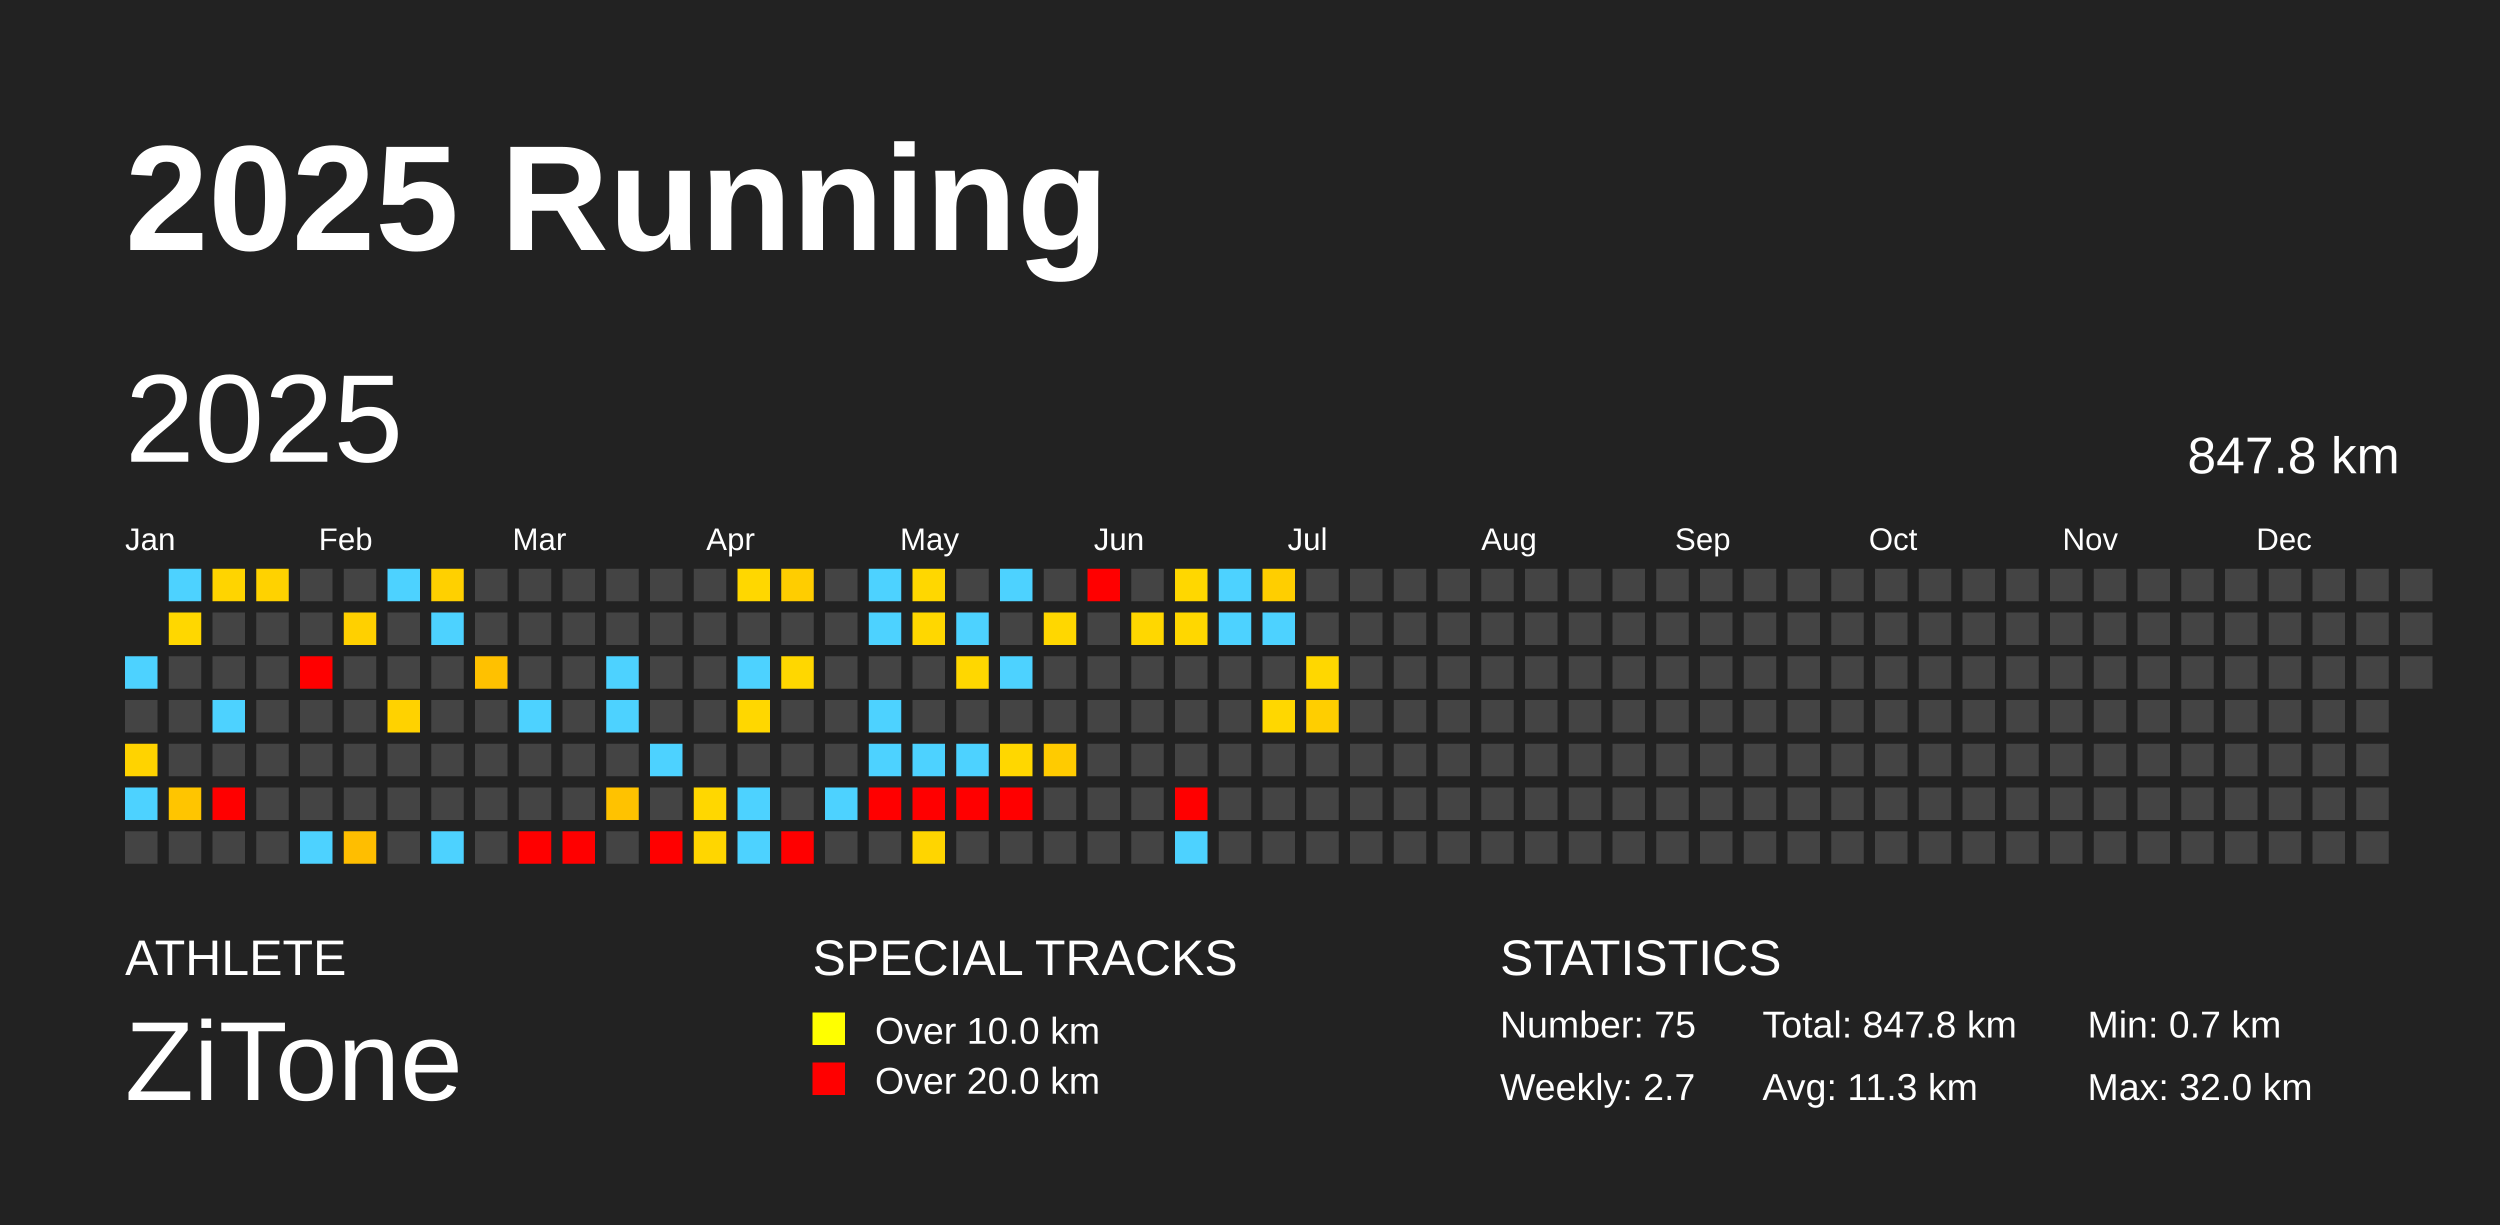
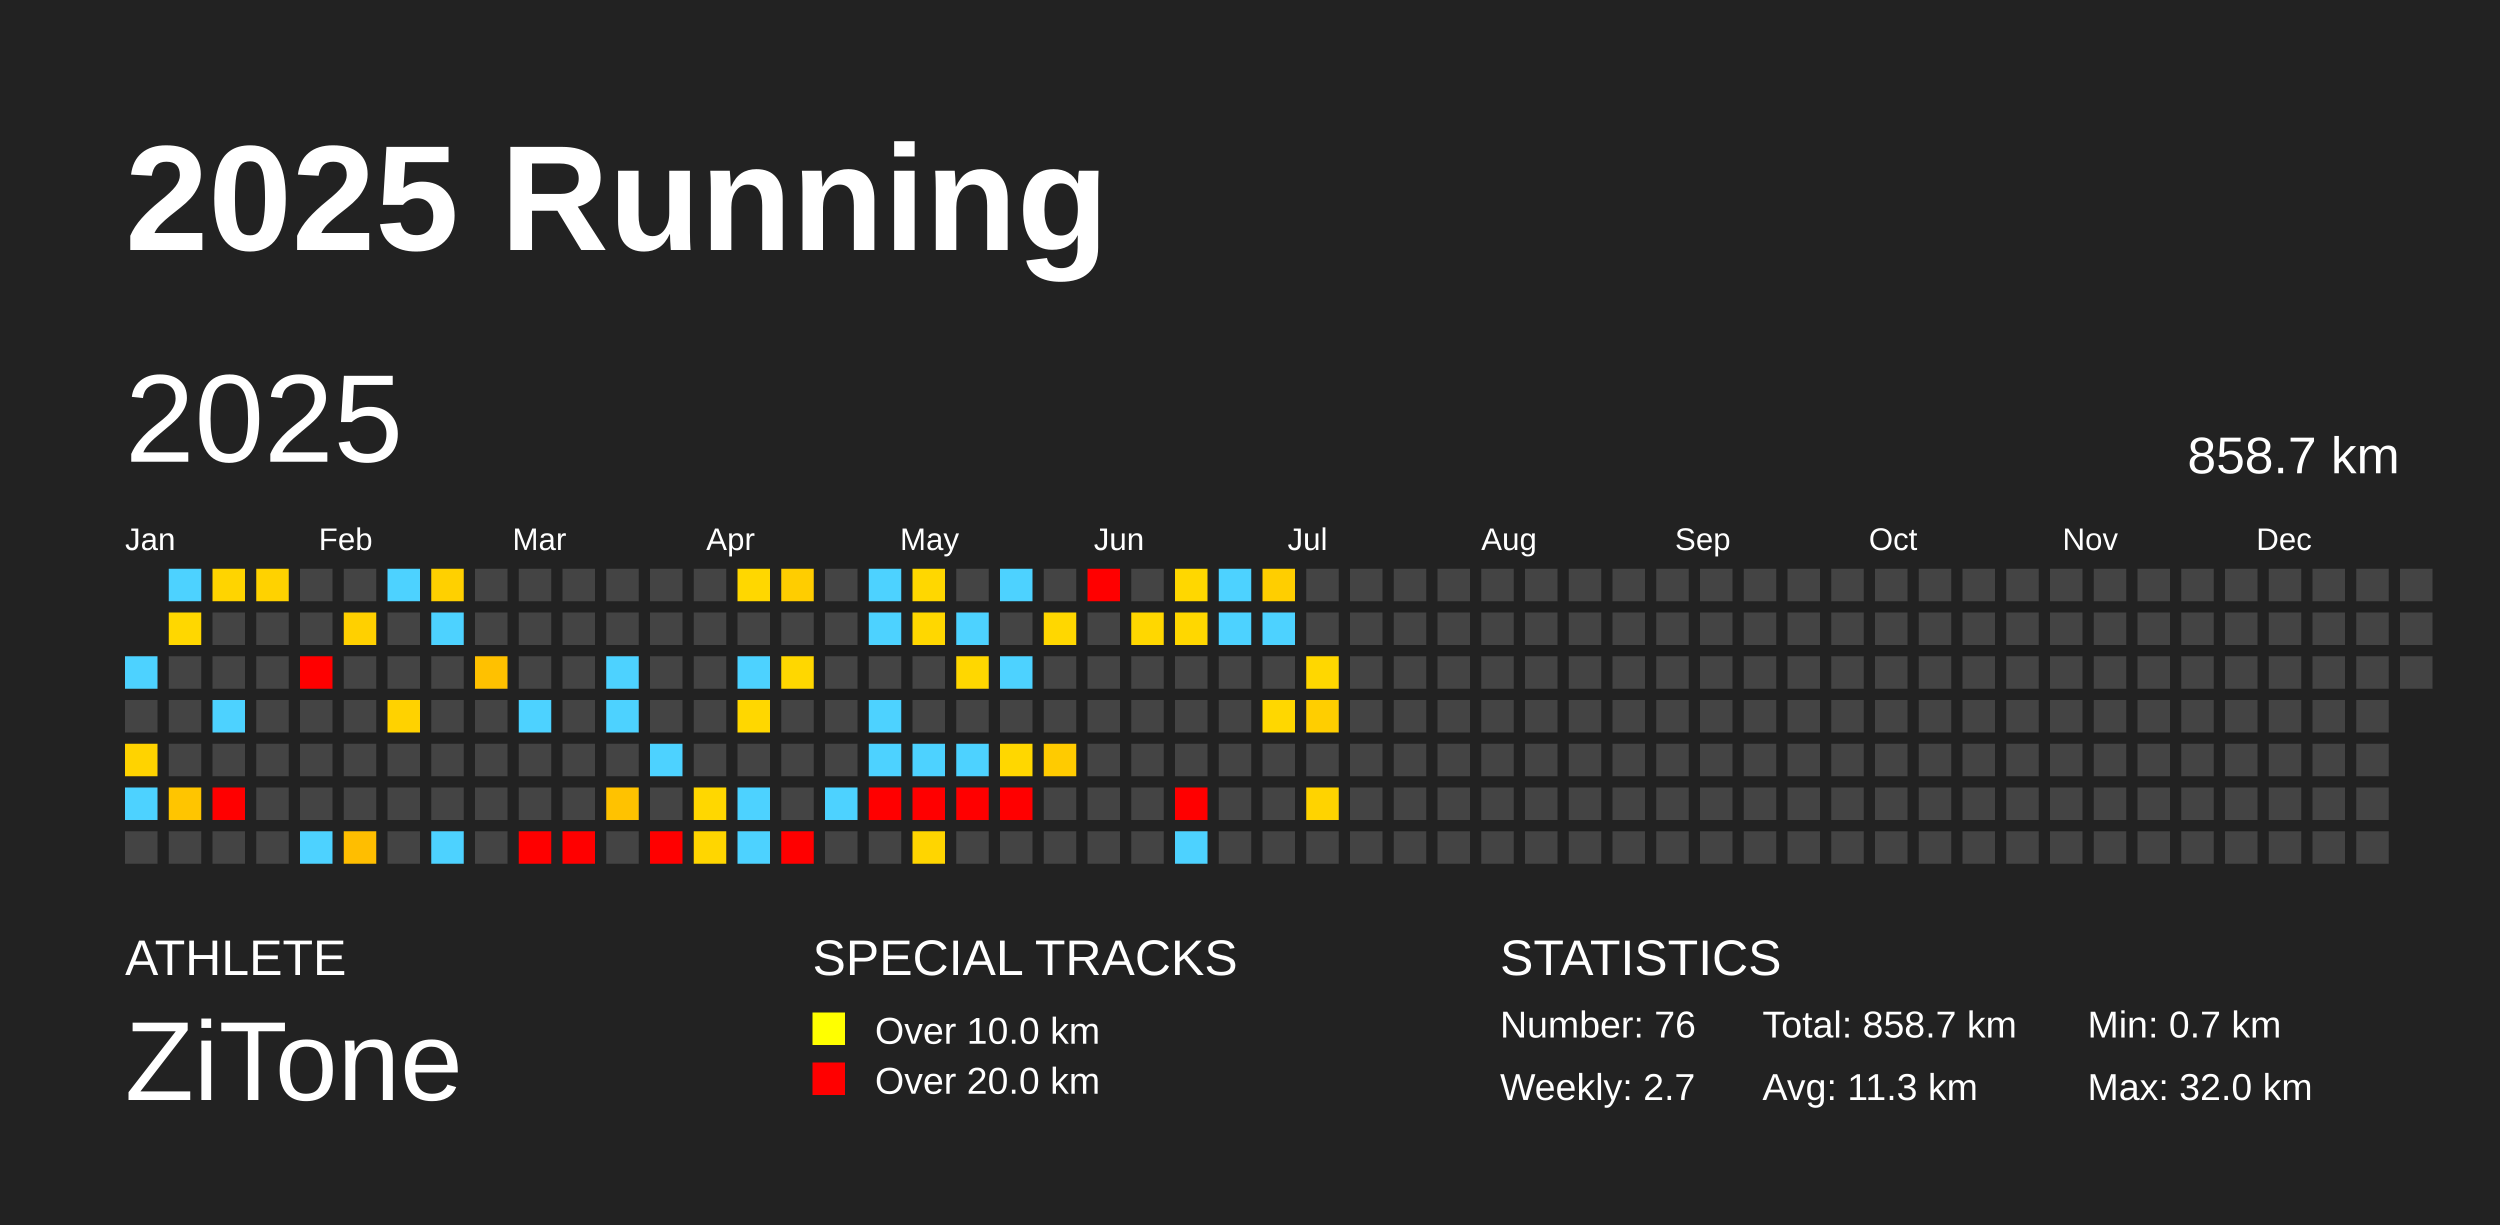
<svg xmlns="http://www.w3.org/2000/svg" baseProfile="full" height="98mm" version="1.1" viewBox="0,0,200,98" width="200mm">
  <defs />
  <rect fill="#222222" height="98" width="200" x="0" y="0" />
  <text fill="#FFFFFF" style="font-size:12px; font-family:Arial; font-weight:bold;" x="10" y="20">2025 Running</text>
  <text fill="#FFFFFF" style="font-size:4px; font-family:Arial" x="10" y="78">ATHLETE</text>
  <text fill="#FFFFFF" style="font-size:9px; font-family:Arial" x="10" y="88">ZiTone</text>
  <text fill="#FFFFFF" style="font-size:4px; font-family:Arial" x="65" y="78">SPECIAL TRACKS</text>
  <rect fill="yellow" height="2.6" width="2.6" x="65" y="81" />
  <text fill="#FFFFFF" style="font-size:3px; font-family:Arial" x="70" y="83.5">Over 10.0 km</text>
  <rect fill="red" height="2.6" width="2.6" x="65" y="85" />
  <text fill="#FFFFFF" style="font-size:3px; font-family:Arial" x="70" y="87.5">Over 20.0 km</text>
  <text fill="#FFFFFF" style="font-size:4px; font-family:Arial" x="120" y="78">STATISTICS</text>
-   <text fill="#FFFFFF" style="font-size:3px; font-family:Arial" x="120" y="83">Number: 75</text>
+   <text fill="#FFFFFF" style="font-size:3px; font-family:Arial" x="120" y="83">Number: 76</text>
  <text fill="#FFFFFF" style="font-size:3px; font-family:Arial" x="120" y="88">Weekly: 2.7</text>
-   <text fill="#FFFFFF" style="font-size:3px; font-family:Arial" x="141" y="83">Total: 847.8 km</text>
+   <text fill="#FFFFFF" style="font-size:3px; font-family:Arial" x="141" y="83">Total: 858.7 km</text>
  <text fill="#FFFFFF" style="font-size:3px; font-family:Arial" x="141" y="88">Avg: 11.3 km</text>
  <text fill="#FFFFFF" style="font-size:3px; font-family:Arial" x="167" y="83">Min: 0.7 km</text>
  <text fill="#FFFFFF" style="font-size:3px; font-family:Arial" x="167" y="88">Max: 32.0 km</text>
  <text dominant-baseline="hanging" fill="#FFFFFF" style="font-size:10.0px; font-family:Arial;" x="10" y="30">2025</text>
-   <text dominant-baseline="hanging" fill="#FFFFFF" style="font-size:4.125px; font-family:Arial;" x="175" y="35">847.8 km</text>
+   <text dominant-baseline="hanging" fill="#FFFFFF" style="font-size:4.125px; font-family:Arial;" x="175" y="35">858.7 km</text>
  <text fill="#FFFFFF" style="font-size:2.5px; font-family:Arial" x="10.0" y="44">Jan</text>
  <text fill="#FFFFFF" style="font-size:2.5px; font-family:Arial" x="25.5" y="44">Feb</text>
  <text fill="#FFFFFF" style="font-size:2.5px; font-family:Arial" x="41.0" y="44">Mar</text>
  <text fill="#FFFFFF" style="font-size:2.5px; font-family:Arial" x="56.5" y="44">Apr</text>
  <text fill="#FFFFFF" style="font-size:2.5px; font-family:Arial" x="72.0" y="44">May</text>
  <text fill="#FFFFFF" style="font-size:2.5px; font-family:Arial" x="87.5" y="44">Jun</text>
  <text fill="#FFFFFF" style="font-size:2.5px; font-family:Arial" x="103.0" y="44">Jul</text>
  <text fill="#FFFFFF" style="font-size:2.5px; font-family:Arial" x="118.5" y="44">Aug</text>
  <text fill="#FFFFFF" style="font-size:2.5px; font-family:Arial" x="134.0" y="44">Sep</text>
  <text fill="#FFFFFF" style="font-size:2.5px; font-family:Arial" x="149.5" y="44">Oct</text>
  <text fill="#FFFFFF" style="font-size:2.5px; font-family:Arial" x="165.0" y="44">Nov</text>
  <text fill="#FFFFFF" style="font-size:2.5px; font-family:Arial" x="180.5" y="44">Dec</text>
  <rect fill="#4dd2ff" height="2.6" width="2.6" x="10.0" y="52.5" />
  <rect fill="#444444" height="2.6" width="2.6" x="10.0" y="56.0" />
  <rect fill="#ffd300" height="2.6" width="2.6" x="10.0" y="59.5" />
  <rect fill="#4dd2ff" height="2.6" width="2.6" x="10.0" y="63.0" />
  <rect fill="#444444" height="2.6" width="2.6" x="10.0" y="66.5" />
  <rect fill="#4dd2ff" height="2.6" width="2.6" x="13.5" y="45.5" />
  <rect fill="#ffd700" height="2.6" width="2.6" x="13.5" y="49.0" />
  <rect fill="#444444" height="2.6" width="2.6" x="13.5" y="52.5" />
  <rect fill="#444444" height="2.6" width="2.6" x="13.5" y="56.0" />
  <rect fill="#444444" height="2.6" width="2.6" x="13.5" y="59.5" />
  <rect fill="#ffc500" height="2.6" width="2.6" x="13.5" y="63.0" />
  <rect fill="#444444" height="2.6" width="2.6" x="13.5" y="66.5" />
  <rect fill="#ffd400" height="2.6" width="2.6" x="17.0" y="45.5" />
  <rect fill="#444444" height="2.6" width="2.6" x="17.0" y="49.0" />
  <rect fill="#444444" height="2.6" width="2.6" x="17.0" y="52.5" />
  <rect fill="#4dd2ff" height="2.6" width="2.6" x="17.0" y="56.0" />
  <rect fill="#444444" height="2.6" width="2.6" x="17.0" y="59.5" />
  <rect fill="red" height="2.6" width="2.6" x="17.0" y="63.0" />
  <rect fill="#444444" height="2.6" width="2.6" x="17.0" y="66.5" />
  <rect fill="#ffd200" height="2.6" width="2.6" x="20.5" y="45.5" />
  <rect fill="#444444" height="2.6" width="2.6" x="20.5" y="49.0" />
  <rect fill="#444444" height="2.6" width="2.6" x="20.5" y="52.5" />
  <rect fill="#444444" height="2.6" width="2.6" x="20.5" y="56.0" />
  <rect fill="#444444" height="2.6" width="2.6" x="20.5" y="59.5" />
  <rect fill="#444444" height="2.6" width="2.6" x="20.5" y="63.0" />
  <rect fill="#444444" height="2.6" width="2.6" x="20.5" y="66.5" />
  <rect fill="#444444" height="2.6" width="2.6" x="24.0" y="45.5" />
  <rect fill="#444444" height="2.6" width="2.6" x="24.0" y="49.0" />
  <rect fill="red" height="2.6" width="2.6" x="24.0" y="52.5" />
  <rect fill="#444444" height="2.6" width="2.6" x="24.0" y="56.0" />
  <rect fill="#444444" height="2.6" width="2.6" x="24.0" y="59.5" />
  <rect fill="#444444" height="2.6" width="2.6" x="24.0" y="63.0" />
  <rect fill="#4dd2ff" height="2.6" width="2.6" x="24.0" y="66.5" />
  <rect fill="#444444" height="2.6" width="2.6" x="27.5" y="45.5" />
  <rect fill="#ffd000" height="2.6" width="2.6" x="27.5" y="49.0" />
  <rect fill="#444444" height="2.6" width="2.6" x="27.5" y="52.5" />
  <rect fill="#444444" height="2.6" width="2.6" x="27.5" y="56.0" />
  <rect fill="#444444" height="2.6" width="2.6" x="27.5" y="59.5" />
  <rect fill="#444444" height="2.6" width="2.6" x="27.5" y="63.0" />
  <rect fill="#ffbe00" height="2.6" width="2.6" x="27.5" y="66.5" />
  <rect fill="#4dd2ff" height="2.6" width="2.6" x="31.0" y="45.5" />
  <rect fill="#444444" height="2.6" width="2.6" x="31.0" y="49.0" />
  <rect fill="#444444" height="2.6" width="2.6" x="31.0" y="52.5" />
  <rect fill="#ffd200" height="2.6" width="2.6" x="31.0" y="56.0" />
  <rect fill="#444444" height="2.6" width="2.6" x="31.0" y="59.5" />
  <rect fill="#444444" height="2.6" width="2.6" x="31.0" y="63.0" />
  <rect fill="#444444" height="2.6" width="2.6" x="31.0" y="66.5" />
  <rect fill="#ffd000" height="2.6" width="2.6" x="34.5" y="45.5" />
  <rect fill="#4dd2ff" height="2.6" width="2.6" x="34.5" y="49.0" />
  <rect fill="#444444" height="2.6" width="2.6" x="34.5" y="52.5" />
  <rect fill="#444444" height="2.6" width="2.6" x="34.5" y="56.0" />
  <rect fill="#444444" height="2.6" width="2.6" x="34.5" y="59.5" />
  <rect fill="#444444" height="2.6" width="2.6" x="34.5" y="63.0" />
  <rect fill="#4dd2ff" height="2.6" width="2.6" x="34.5" y="66.5" />
  <rect fill="#444444" height="2.6" width="2.6" x="38.0" y="45.5" />
  <rect fill="#444444" height="2.6" width="2.6" x="38.0" y="49.0" />
  <rect fill="#ffc100" height="2.6" width="2.6" x="38.0" y="52.5" />
  <rect fill="#444444" height="2.6" width="2.6" x="38.0" y="56.0" />
  <rect fill="#444444" height="2.6" width="2.6" x="38.0" y="59.5" />
  <rect fill="#444444" height="2.6" width="2.6" x="38.0" y="63.0" />
  <rect fill="#444444" height="2.6" width="2.6" x="38.0" y="66.5" />
  <rect fill="#444444" height="2.6" width="2.6" x="41.5" y="45.5" />
  <rect fill="#444444" height="2.6" width="2.6" x="41.5" y="49.0" />
  <rect fill="#444444" height="2.6" width="2.6" x="41.5" y="52.5" />
  <rect fill="#4dd2ff" height="2.6" width="2.6" x="41.5" y="56.0" />
  <rect fill="#444444" height="2.6" width="2.6" x="41.5" y="59.5" />
  <rect fill="#444444" height="2.6" width="2.6" x="41.5" y="63.0" />
  <rect fill="red" height="2.6" width="2.6" x="41.5" y="66.5" />
  <rect fill="#444444" height="2.6" width="2.6" x="45.0" y="45.5" />
  <rect fill="#444444" height="2.6" width="2.6" x="45.0" y="49.0" />
  <rect fill="#444444" height="2.6" width="2.6" x="45.0" y="52.5" />
  <rect fill="#444444" height="2.6" width="2.6" x="45.0" y="56.0" />
  <rect fill="#444444" height="2.6" width="2.6" x="45.0" y="59.5" />
  <rect fill="#444444" height="2.6" width="2.6" x="45.0" y="63.0" />
  <rect fill="red" height="2.6" width="2.6" x="45.0" y="66.5" />
  <rect fill="#444444" height="2.6" width="2.6" x="48.5" y="45.5" />
  <rect fill="#444444" height="2.6" width="2.6" x="48.5" y="49.0" />
  <rect fill="#4dd2ff" height="2.6" width="2.6" x="48.5" y="52.5" />
  <rect fill="#4dd2ff" height="2.6" width="2.6" x="48.5" y="56.0" />
  <rect fill="#444444" height="2.6" width="2.6" x="48.5" y="59.5" />
  <rect fill="#ffc200" height="2.6" width="2.6" x="48.5" y="63.0" />
  <rect fill="#444444" height="2.6" width="2.6" x="48.5" y="66.5" />
  <rect fill="#444444" height="2.6" width="2.6" x="52.0" y="45.5" />
  <rect fill="#444444" height="2.6" width="2.6" x="52.0" y="49.0" />
  <rect fill="#444444" height="2.6" width="2.6" x="52.0" y="52.5" />
  <rect fill="#444444" height="2.6" width="2.6" x="52.0" y="56.0" />
  <rect fill="#4dd2ff" height="2.6" width="2.6" x="52.0" y="59.5" />
  <rect fill="#444444" height="2.6" width="2.6" x="52.0" y="63.0" />
  <rect fill="red" height="2.6" width="2.6" x="52.0" y="66.5" />
  <rect fill="#444444" height="2.6" width="2.6" x="55.5" y="45.5" />
  <rect fill="#444444" height="2.6" width="2.6" x="55.5" y="49.0" />
  <rect fill="#444444" height="2.6" width="2.6" x="55.5" y="52.5" />
  <rect fill="#444444" height="2.6" width="2.6" x="55.5" y="56.0" />
  <rect fill="#444444" height="2.6" width="2.6" x="55.5" y="59.5" />
  <rect fill="#ffd700" height="2.6" width="2.6" x="55.5" y="63.0" />
  <rect fill="#ffd600" height="2.6" width="2.6" x="55.5" y="66.5" />
  <rect fill="#ffd700" height="2.6" width="2.6" x="59.0" y="45.5" />
  <rect fill="#444444" height="2.6" width="2.6" x="59.0" y="49.0" />
  <rect fill="#4dd2ff" height="2.6" width="2.6" x="59.0" y="52.5" />
  <rect fill="#ffd700" height="2.6" width="2.6" x="59.0" y="56.0" />
  <rect fill="#444444" height="2.6" width="2.6" x="59.0" y="59.5" />
  <rect fill="#4dd2ff" height="2.6" width="2.6" x="59.0" y="63.0" />
  <rect fill="#4dd2ff" height="2.6" width="2.6" x="59.0" y="66.5" />
  <rect fill="#ffcd00" height="2.6" width="2.6" x="62.5" y="45.5" />
  <rect fill="#444444" height="2.6" width="2.6" x="62.5" y="49.0" />
  <rect fill="#ffd700" height="2.6" width="2.6" x="62.5" y="52.5" />
  <rect fill="#444444" height="2.6" width="2.6" x="62.5" y="56.0" />
  <rect fill="#444444" height="2.6" width="2.6" x="62.5" y="59.5" />
  <rect fill="#444444" height="2.6" width="2.6" x="62.5" y="63.0" />
  <rect fill="red" height="2.6" width="2.6" x="62.5" y="66.5" />
  <rect fill="#444444" height="2.6" width="2.6" x="66.0" y="45.5" />
  <rect fill="#444444" height="2.6" width="2.6" x="66.0" y="49.0" />
  <rect fill="#444444" height="2.6" width="2.6" x="66.0" y="52.5" />
  <rect fill="#444444" height="2.6" width="2.6" x="66.0" y="56.0" />
  <rect fill="#444444" height="2.6" width="2.6" x="66.0" y="59.5" />
  <rect fill="#4dd2ff" height="2.6" width="2.6" x="66.0" y="63.0" />
  <rect fill="#444444" height="2.6" width="2.6" x="66.0" y="66.5" />
  <rect fill="#4dd2ff" height="2.6" width="2.6" x="69.5" y="45.5" />
  <rect fill="#4dd2ff" height="2.6" width="2.6" x="69.5" y="49.0" />
  <rect fill="#444444" height="2.6" width="2.6" x="69.5" y="52.5" />
  <rect fill="#4dd2ff" height="2.6" width="2.6" x="69.5" y="56.0" />
  <rect fill="#4dd2ff" height="2.6" width="2.6" x="69.5" y="59.5" />
  <rect fill="red" height="2.6" width="2.6" x="69.5" y="63.0" />
  <rect fill="#444444" height="2.6" width="2.6" x="69.5" y="66.5" />
  <rect fill="#ffd700" height="2.6" width="2.6" x="73.0" y="45.5" />
  <rect fill="#ffd700" height="2.6" width="2.6" x="73.0" y="49.0" />
  <rect fill="#444444" height="2.6" width="2.6" x="73.0" y="52.5" />
  <rect fill="#444444" height="2.6" width="2.6" x="73.0" y="56.0" />
  <rect fill="#4dd2ff" height="2.6" width="2.6" x="73.0" y="59.5" />
  <rect fill="red" height="2.6" width="2.6" x="73.0" y="63.0" />
  <rect fill="#ffd500" height="2.6" width="2.6" x="73.0" y="66.5" />
  <rect fill="#444444" height="2.6" width="2.6" x="76.5" y="45.5" />
  <rect fill="#4dd2ff" height="2.6" width="2.6" x="76.5" y="49.0" />
  <rect fill="#ffd700" height="2.6" width="2.6" x="76.5" y="52.5" />
  <rect fill="#444444" height="2.6" width="2.6" x="76.5" y="56.0" />
  <rect fill="#4dd2ff" height="2.6" width="2.6" x="76.5" y="59.5" />
  <rect fill="red" height="2.6" width="2.6" x="76.5" y="63.0" />
  <rect fill="#444444" height="2.6" width="2.6" x="76.5" y="66.5" />
  <rect fill="#4dd2ff" height="2.6" width="2.6" x="80.0" y="45.5" />
  <rect fill="#444444" height="2.6" width="2.6" x="80.0" y="49.0" />
  <rect fill="#4dd2ff" height="2.6" width="2.6" x="80.0" y="52.5" />
  <rect fill="#444444" height="2.6" width="2.6" x="80.0" y="56.0" />
  <rect fill="#ffd700" height="2.6" width="2.6" x="80.0" y="59.5" />
  <rect fill="red" height="2.6" width="2.6" x="80.0" y="63.0" />
  <rect fill="#444444" height="2.6" width="2.6" x="80.0" y="66.5" />
  <rect fill="#444444" height="2.6" width="2.6" x="83.5" y="45.5" />
  <rect fill="#ffd700" height="2.6" width="2.6" x="83.5" y="49.0" />
  <rect fill="#444444" height="2.6" width="2.6" x="83.5" y="52.5" />
  <rect fill="#444444" height="2.6" width="2.6" x="83.5" y="56.0" />
  <rect fill="#ffcb00" height="2.6" width="2.6" x="83.5" y="59.5" />
  <rect fill="#444444" height="2.6" width="2.6" x="83.5" y="63.0" />
  <rect fill="#444444" height="2.6" width="2.6" x="83.5" y="66.5" />
  <rect fill="red" height="2.6" width="2.6" x="87.0" y="45.5" />
  <rect fill="#444444" height="2.6" width="2.6" x="87.0" y="49.0" />
  <rect fill="#444444" height="2.6" width="2.6" x="87.0" y="52.5" />
  <rect fill="#444444" height="2.6" width="2.6" x="87.0" y="56.0" />
  <rect fill="#444444" height="2.6" width="2.6" x="87.0" y="59.5" />
  <rect fill="#444444" height="2.6" width="2.6" x="87.0" y="63.0" />
  <rect fill="#444444" height="2.6" width="2.6" x="87.0" y="66.5" />
  <rect fill="#444444" height="2.6" width="2.6" x="90.5" y="45.5" />
  <rect fill="#ffd700" height="2.6" width="2.6" x="90.5" y="49.0" />
  <rect fill="#444444" height="2.6" width="2.6" x="90.5" y="52.5" />
  <rect fill="#444444" height="2.6" width="2.6" x="90.5" y="56.0" />
  <rect fill="#444444" height="2.6" width="2.6" x="90.5" y="59.5" />
  <rect fill="#444444" height="2.6" width="2.6" x="90.5" y="63.0" />
  <rect fill="#444444" height="2.6" width="2.6" x="90.5" y="66.5" />
  <rect fill="#ffd700" height="2.6" width="2.6" x="94.0" y="45.5" />
  <rect fill="#ffd700" height="2.6" width="2.6" x="94.0" y="49.0" />
  <rect fill="#444444" height="2.6" width="2.6" x="94.0" y="52.5" />
  <rect fill="#444444" height="2.6" width="2.6" x="94.0" y="56.0" />
  <rect fill="#444444" height="2.6" width="2.6" x="94.0" y="59.5" />
  <rect fill="red" height="2.6" width="2.6" x="94.0" y="63.0" />
  <rect fill="#4dd2ff" height="2.6" width="2.6" x="94.0" y="66.5" />
  <rect fill="#4dd2ff" height="2.6" width="2.6" x="97.5" y="45.5" />
  <rect fill="#4dd2ff" height="2.6" width="2.6" x="97.5" y="49.0" />
  <rect fill="#444444" height="2.6" width="2.6" x="97.5" y="52.5" />
  <rect fill="#444444" height="2.6" width="2.6" x="97.5" y="56.0" />
  <rect fill="#444444" height="2.6" width="2.6" x="97.5" y="59.5" />
  <rect fill="#444444" height="2.6" width="2.6" x="97.5" y="63.0" />
  <rect fill="#444444" height="2.6" width="2.6" x="97.5" y="66.5" />
  <rect fill="#ffce00" height="2.6" width="2.6" x="101.0" y="45.5" />
  <rect fill="#4dd2ff" height="2.6" width="2.6" x="101.0" y="49.0" />
  <rect fill="#444444" height="2.6" width="2.6" x="101.0" y="52.5" />
  <rect fill="#ffd700" height="2.6" width="2.6" x="101.0" y="56.0" />
  <rect fill="#444444" height="2.6" width="2.6" x="101.0" y="59.5" />
  <rect fill="#444444" height="2.6" width="2.6" x="101.0" y="63.0" />
  <rect fill="#444444" height="2.6" width="2.6" x="101.0" y="66.5" />
  <rect fill="#444444" height="2.6" width="2.6" x="104.5" y="45.5" />
  <rect fill="#444444" height="2.6" width="2.6" x="104.5" y="49.0" />
  <rect fill="#ffd700" height="2.6" width="2.6" x="104.5" y="52.5" />
  <rect fill="#ffce00" height="2.6" width="2.6" x="104.5" y="56.0" />
  <rect fill="#444444" height="2.6" width="2.6" x="104.5" y="59.5" />
-   <rect fill="#444444" height="2.6" width="2.6" x="104.5" y="63.0" />
+   <rect fill="#ffd300" height="2.6" width="2.6" x="104.5" y="63.0" />
  <rect fill="#444444" height="2.6" width="2.6" x="104.5" y="66.5" />
  <rect fill="#444444" height="2.6" width="2.6" x="108.0" y="45.5" />
  <rect fill="#444444" height="2.6" width="2.6" x="108.0" y="49.0" />
  <rect fill="#444444" height="2.6" width="2.6" x="108.0" y="52.5" />
  <rect fill="#444444" height="2.6" width="2.6" x="108.0" y="56.0" />
  <rect fill="#444444" height="2.6" width="2.6" x="108.0" y="59.5" />
  <rect fill="#444444" height="2.6" width="2.6" x="108.0" y="63.0" />
  <rect fill="#444444" height="2.6" width="2.6" x="108.0" y="66.5" />
  <rect fill="#444444" height="2.6" width="2.6" x="111.5" y="45.5" />
  <rect fill="#444444" height="2.6" width="2.6" x="111.5" y="49.0" />
  <rect fill="#444444" height="2.6" width="2.6" x="111.5" y="52.5" />
  <rect fill="#444444" height="2.6" width="2.6" x="111.5" y="56.0" />
  <rect fill="#444444" height="2.6" width="2.6" x="111.5" y="59.5" />
  <rect fill="#444444" height="2.6" width="2.6" x="111.5" y="63.0" />
  <rect fill="#444444" height="2.6" width="2.6" x="111.5" y="66.5" />
  <rect fill="#444444" height="2.6" width="2.6" x="115.0" y="45.5" />
  <rect fill="#444444" height="2.6" width="2.6" x="115.0" y="49.0" />
  <rect fill="#444444" height="2.6" width="2.6" x="115.0" y="52.5" />
  <rect fill="#444444" height="2.6" width="2.6" x="115.0" y="56.0" />
  <rect fill="#444444" height="2.6" width="2.6" x="115.0" y="59.5" />
  <rect fill="#444444" height="2.6" width="2.6" x="115.0" y="63.0" />
  <rect fill="#444444" height="2.6" width="2.6" x="115.0" y="66.5" />
  <rect fill="#444444" height="2.6" width="2.6" x="118.5" y="45.5" />
  <rect fill="#444444" height="2.6" width="2.6" x="118.5" y="49.0" />
  <rect fill="#444444" height="2.6" width="2.6" x="118.5" y="52.5" />
  <rect fill="#444444" height="2.6" width="2.6" x="118.5" y="56.0" />
  <rect fill="#444444" height="2.6" width="2.6" x="118.5" y="59.5" />
  <rect fill="#444444" height="2.6" width="2.6" x="118.5" y="63.0" />
  <rect fill="#444444" height="2.6" width="2.6" x="118.5" y="66.5" />
  <rect fill="#444444" height="2.6" width="2.6" x="122.0" y="45.5" />
  <rect fill="#444444" height="2.6" width="2.6" x="122.0" y="49.0" />
  <rect fill="#444444" height="2.6" width="2.6" x="122.0" y="52.5" />
  <rect fill="#444444" height="2.6" width="2.6" x="122.0" y="56.0" />
  <rect fill="#444444" height="2.6" width="2.6" x="122.0" y="59.5" />
  <rect fill="#444444" height="2.6" width="2.6" x="122.0" y="63.0" />
  <rect fill="#444444" height="2.6" width="2.6" x="122.0" y="66.5" />
  <rect fill="#444444" height="2.6" width="2.6" x="125.5" y="45.5" />
  <rect fill="#444444" height="2.6" width="2.6" x="125.5" y="49.0" />
  <rect fill="#444444" height="2.6" width="2.6" x="125.5" y="52.5" />
  <rect fill="#444444" height="2.6" width="2.6" x="125.5" y="56.0" />
  <rect fill="#444444" height="2.6" width="2.6" x="125.5" y="59.5" />
  <rect fill="#444444" height="2.6" width="2.6" x="125.5" y="63.0" />
  <rect fill="#444444" height="2.6" width="2.6" x="125.5" y="66.5" />
  <rect fill="#444444" height="2.6" width="2.6" x="129.0" y="45.5" />
  <rect fill="#444444" height="2.6" width="2.6" x="129.0" y="49.0" />
  <rect fill="#444444" height="2.6" width="2.6" x="129.0" y="52.5" />
  <rect fill="#444444" height="2.6" width="2.6" x="129.0" y="56.0" />
  <rect fill="#444444" height="2.6" width="2.6" x="129.0" y="59.5" />
  <rect fill="#444444" height="2.6" width="2.6" x="129.0" y="63.0" />
  <rect fill="#444444" height="2.6" width="2.6" x="129.0" y="66.5" />
  <rect fill="#444444" height="2.6" width="2.6" x="132.5" y="45.5" />
  <rect fill="#444444" height="2.6" width="2.6" x="132.5" y="49.0" />
  <rect fill="#444444" height="2.6" width="2.6" x="132.5" y="52.5" />
  <rect fill="#444444" height="2.6" width="2.6" x="132.5" y="56.0" />
  <rect fill="#444444" height="2.6" width="2.6" x="132.5" y="59.5" />
  <rect fill="#444444" height="2.6" width="2.6" x="132.5" y="63.0" />
  <rect fill="#444444" height="2.6" width="2.6" x="132.5" y="66.5" />
  <rect fill="#444444" height="2.6" width="2.6" x="136.0" y="45.5" />
  <rect fill="#444444" height="2.6" width="2.6" x="136.0" y="49.0" />
  <rect fill="#444444" height="2.6" width="2.6" x="136.0" y="52.5" />
  <rect fill="#444444" height="2.6" width="2.6" x="136.0" y="56.0" />
  <rect fill="#444444" height="2.6" width="2.6" x="136.0" y="59.5" />
  <rect fill="#444444" height="2.6" width="2.6" x="136.0" y="63.0" />
  <rect fill="#444444" height="2.6" width="2.6" x="136.0" y="66.5" />
  <rect fill="#444444" height="2.6" width="2.6" x="139.5" y="45.5" />
  <rect fill="#444444" height="2.6" width="2.6" x="139.5" y="49.0" />
  <rect fill="#444444" height="2.6" width="2.6" x="139.5" y="52.5" />
  <rect fill="#444444" height="2.6" width="2.6" x="139.5" y="56.0" />
  <rect fill="#444444" height="2.6" width="2.6" x="139.5" y="59.5" />
  <rect fill="#444444" height="2.6" width="2.6" x="139.5" y="63.0" />
  <rect fill="#444444" height="2.6" width="2.6" x="139.5" y="66.5" />
  <rect fill="#444444" height="2.6" width="2.6" x="143.0" y="45.5" />
  <rect fill="#444444" height="2.6" width="2.6" x="143.0" y="49.0" />
  <rect fill="#444444" height="2.6" width="2.6" x="143.0" y="52.5" />
  <rect fill="#444444" height="2.6" width="2.6" x="143.0" y="56.0" />
  <rect fill="#444444" height="2.6" width="2.6" x="143.0" y="59.5" />
  <rect fill="#444444" height="2.6" width="2.6" x="143.0" y="63.0" />
  <rect fill="#444444" height="2.6" width="2.6" x="143.0" y="66.5" />
  <rect fill="#444444" height="2.6" width="2.6" x="146.5" y="45.5" />
  <rect fill="#444444" height="2.6" width="2.6" x="146.5" y="49.0" />
  <rect fill="#444444" height="2.6" width="2.6" x="146.5" y="52.5" />
  <rect fill="#444444" height="2.6" width="2.6" x="146.5" y="56.0" />
  <rect fill="#444444" height="2.6" width="2.6" x="146.5" y="59.5" />
  <rect fill="#444444" height="2.6" width="2.6" x="146.5" y="63.0" />
  <rect fill="#444444" height="2.6" width="2.6" x="146.5" y="66.5" />
  <rect fill="#444444" height="2.6" width="2.6" x="150.0" y="45.5" />
  <rect fill="#444444" height="2.6" width="2.6" x="150.0" y="49.0" />
  <rect fill="#444444" height="2.6" width="2.6" x="150.0" y="52.5" />
  <rect fill="#444444" height="2.6" width="2.6" x="150.0" y="56.0" />
  <rect fill="#444444" height="2.6" width="2.6" x="150.0" y="59.5" />
  <rect fill="#444444" height="2.6" width="2.6" x="150.0" y="63.0" />
  <rect fill="#444444" height="2.6" width="2.6" x="150.0" y="66.5" />
  <rect fill="#444444" height="2.6" width="2.6" x="153.5" y="45.5" />
  <rect fill="#444444" height="2.6" width="2.6" x="153.5" y="49.0" />
  <rect fill="#444444" height="2.6" width="2.6" x="153.5" y="52.5" />
  <rect fill="#444444" height="2.6" width="2.6" x="153.5" y="56.0" />
  <rect fill="#444444" height="2.6" width="2.6" x="153.5" y="59.5" />
  <rect fill="#444444" height="2.6" width="2.6" x="153.5" y="63.0" />
  <rect fill="#444444" height="2.6" width="2.6" x="153.5" y="66.5" />
  <rect fill="#444444" height="2.6" width="2.6" x="157.0" y="45.5" />
  <rect fill="#444444" height="2.6" width="2.6" x="157.0" y="49.0" />
  <rect fill="#444444" height="2.6" width="2.6" x="157.0" y="52.5" />
  <rect fill="#444444" height="2.6" width="2.6" x="157.0" y="56.0" />
  <rect fill="#444444" height="2.6" width="2.6" x="157.0" y="59.5" />
  <rect fill="#444444" height="2.6" width="2.6" x="157.0" y="63.0" />
  <rect fill="#444444" height="2.6" width="2.6" x="157.0" y="66.5" />
  <rect fill="#444444" height="2.6" width="2.6" x="160.5" y="45.5" />
  <rect fill="#444444" height="2.6" width="2.6" x="160.5" y="49.0" />
  <rect fill="#444444" height="2.6" width="2.6" x="160.5" y="52.5" />
  <rect fill="#444444" height="2.6" width="2.6" x="160.5" y="56.0" />
  <rect fill="#444444" height="2.6" width="2.6" x="160.5" y="59.5" />
  <rect fill="#444444" height="2.6" width="2.6" x="160.5" y="63.0" />
  <rect fill="#444444" height="2.6" width="2.6" x="160.5" y="66.5" />
  <rect fill="#444444" height="2.6" width="2.6" x="164.0" y="45.5" />
  <rect fill="#444444" height="2.6" width="2.6" x="164.0" y="49.0" />
  <rect fill="#444444" height="2.6" width="2.6" x="164.0" y="52.5" />
  <rect fill="#444444" height="2.6" width="2.6" x="164.0" y="56.0" />
  <rect fill="#444444" height="2.6" width="2.6" x="164.0" y="59.5" />
  <rect fill="#444444" height="2.6" width="2.6" x="164.0" y="63.0" />
  <rect fill="#444444" height="2.6" width="2.6" x="164.0" y="66.5" />
  <rect fill="#444444" height="2.6" width="2.6" x="167.5" y="45.5" />
  <rect fill="#444444" height="2.6" width="2.6" x="167.5" y="49.0" />
  <rect fill="#444444" height="2.6" width="2.6" x="167.5" y="52.5" />
  <rect fill="#444444" height="2.6" width="2.6" x="167.5" y="56.0" />
  <rect fill="#444444" height="2.6" width="2.6" x="167.5" y="59.5" />
  <rect fill="#444444" height="2.6" width="2.6" x="167.5" y="63.0" />
  <rect fill="#444444" height="2.6" width="2.6" x="167.5" y="66.5" />
  <rect fill="#444444" height="2.6" width="2.6" x="171.0" y="45.5" />
  <rect fill="#444444" height="2.6" width="2.6" x="171.0" y="49.0" />
  <rect fill="#444444" height="2.6" width="2.6" x="171.0" y="52.5" />
  <rect fill="#444444" height="2.6" width="2.6" x="171.0" y="56.0" />
  <rect fill="#444444" height="2.6" width="2.6" x="171.0" y="59.5" />
  <rect fill="#444444" height="2.6" width="2.6" x="171.0" y="63.0" />
  <rect fill="#444444" height="2.6" width="2.6" x="171.0" y="66.5" />
  <rect fill="#444444" height="2.6" width="2.6" x="174.5" y="45.5" />
  <rect fill="#444444" height="2.6" width="2.6" x="174.5" y="49.0" />
  <rect fill="#444444" height="2.6" width="2.6" x="174.5" y="52.5" />
  <rect fill="#444444" height="2.6" width="2.6" x="174.5" y="56.0" />
  <rect fill="#444444" height="2.6" width="2.6" x="174.5" y="59.5" />
  <rect fill="#444444" height="2.6" width="2.6" x="174.5" y="63.0" />
  <rect fill="#444444" height="2.6" width="2.6" x="174.5" y="66.5" />
  <rect fill="#444444" height="2.6" width="2.6" x="178.0" y="45.5" />
  <rect fill="#444444" height="2.6" width="2.6" x="178.0" y="49.0" />
  <rect fill="#444444" height="2.6" width="2.6" x="178.0" y="52.5" />
  <rect fill="#444444" height="2.6" width="2.6" x="178.0" y="56.0" />
  <rect fill="#444444" height="2.6" width="2.6" x="178.0" y="59.5" />
  <rect fill="#444444" height="2.6" width="2.6" x="178.0" y="63.0" />
  <rect fill="#444444" height="2.6" width="2.6" x="178.0" y="66.5" />
  <rect fill="#444444" height="2.6" width="2.6" x="181.5" y="45.5" />
  <rect fill="#444444" height="2.6" width="2.6" x="181.5" y="49.0" />
  <rect fill="#444444" height="2.6" width="2.6" x="181.5" y="52.5" />
  <rect fill="#444444" height="2.6" width="2.6" x="181.5" y="56.0" />
  <rect fill="#444444" height="2.6" width="2.6" x="181.5" y="59.5" />
  <rect fill="#444444" height="2.6" width="2.6" x="181.5" y="63.0" />
  <rect fill="#444444" height="2.6" width="2.6" x="181.5" y="66.5" />
  <rect fill="#444444" height="2.6" width="2.6" x="185.0" y="45.5" />
  <rect fill="#444444" height="2.6" width="2.6" x="185.0" y="49.0" />
  <rect fill="#444444" height="2.6" width="2.6" x="185.0" y="52.5" />
  <rect fill="#444444" height="2.6" width="2.6" x="185.0" y="56.0" />
  <rect fill="#444444" height="2.6" width="2.6" x="185.0" y="59.5" />
  <rect fill="#444444" height="2.6" width="2.6" x="185.0" y="63.0" />
  <rect fill="#444444" height="2.6" width="2.6" x="185.0" y="66.5" />
  <rect fill="#444444" height="2.6" width="2.6" x="188.5" y="45.5" />
  <rect fill="#444444" height="2.6" width="2.6" x="188.5" y="49.0" />
  <rect fill="#444444" height="2.6" width="2.6" x="188.5" y="52.5" />
  <rect fill="#444444" height="2.6" width="2.6" x="188.5" y="56.0" />
  <rect fill="#444444" height="2.6" width="2.6" x="188.5" y="59.5" />
  <rect fill="#444444" height="2.6" width="2.6" x="188.5" y="63.0" />
  <rect fill="#444444" height="2.6" width="2.6" x="188.5" y="66.5" />
  <rect fill="#444444" height="2.6" width="2.6" x="192.0" y="45.5" />
  <rect fill="#444444" height="2.6" width="2.6" x="192.0" y="49.0" />
  <rect fill="#444444" height="2.6" width="2.6" x="192.0" y="52.5" />
</svg>
